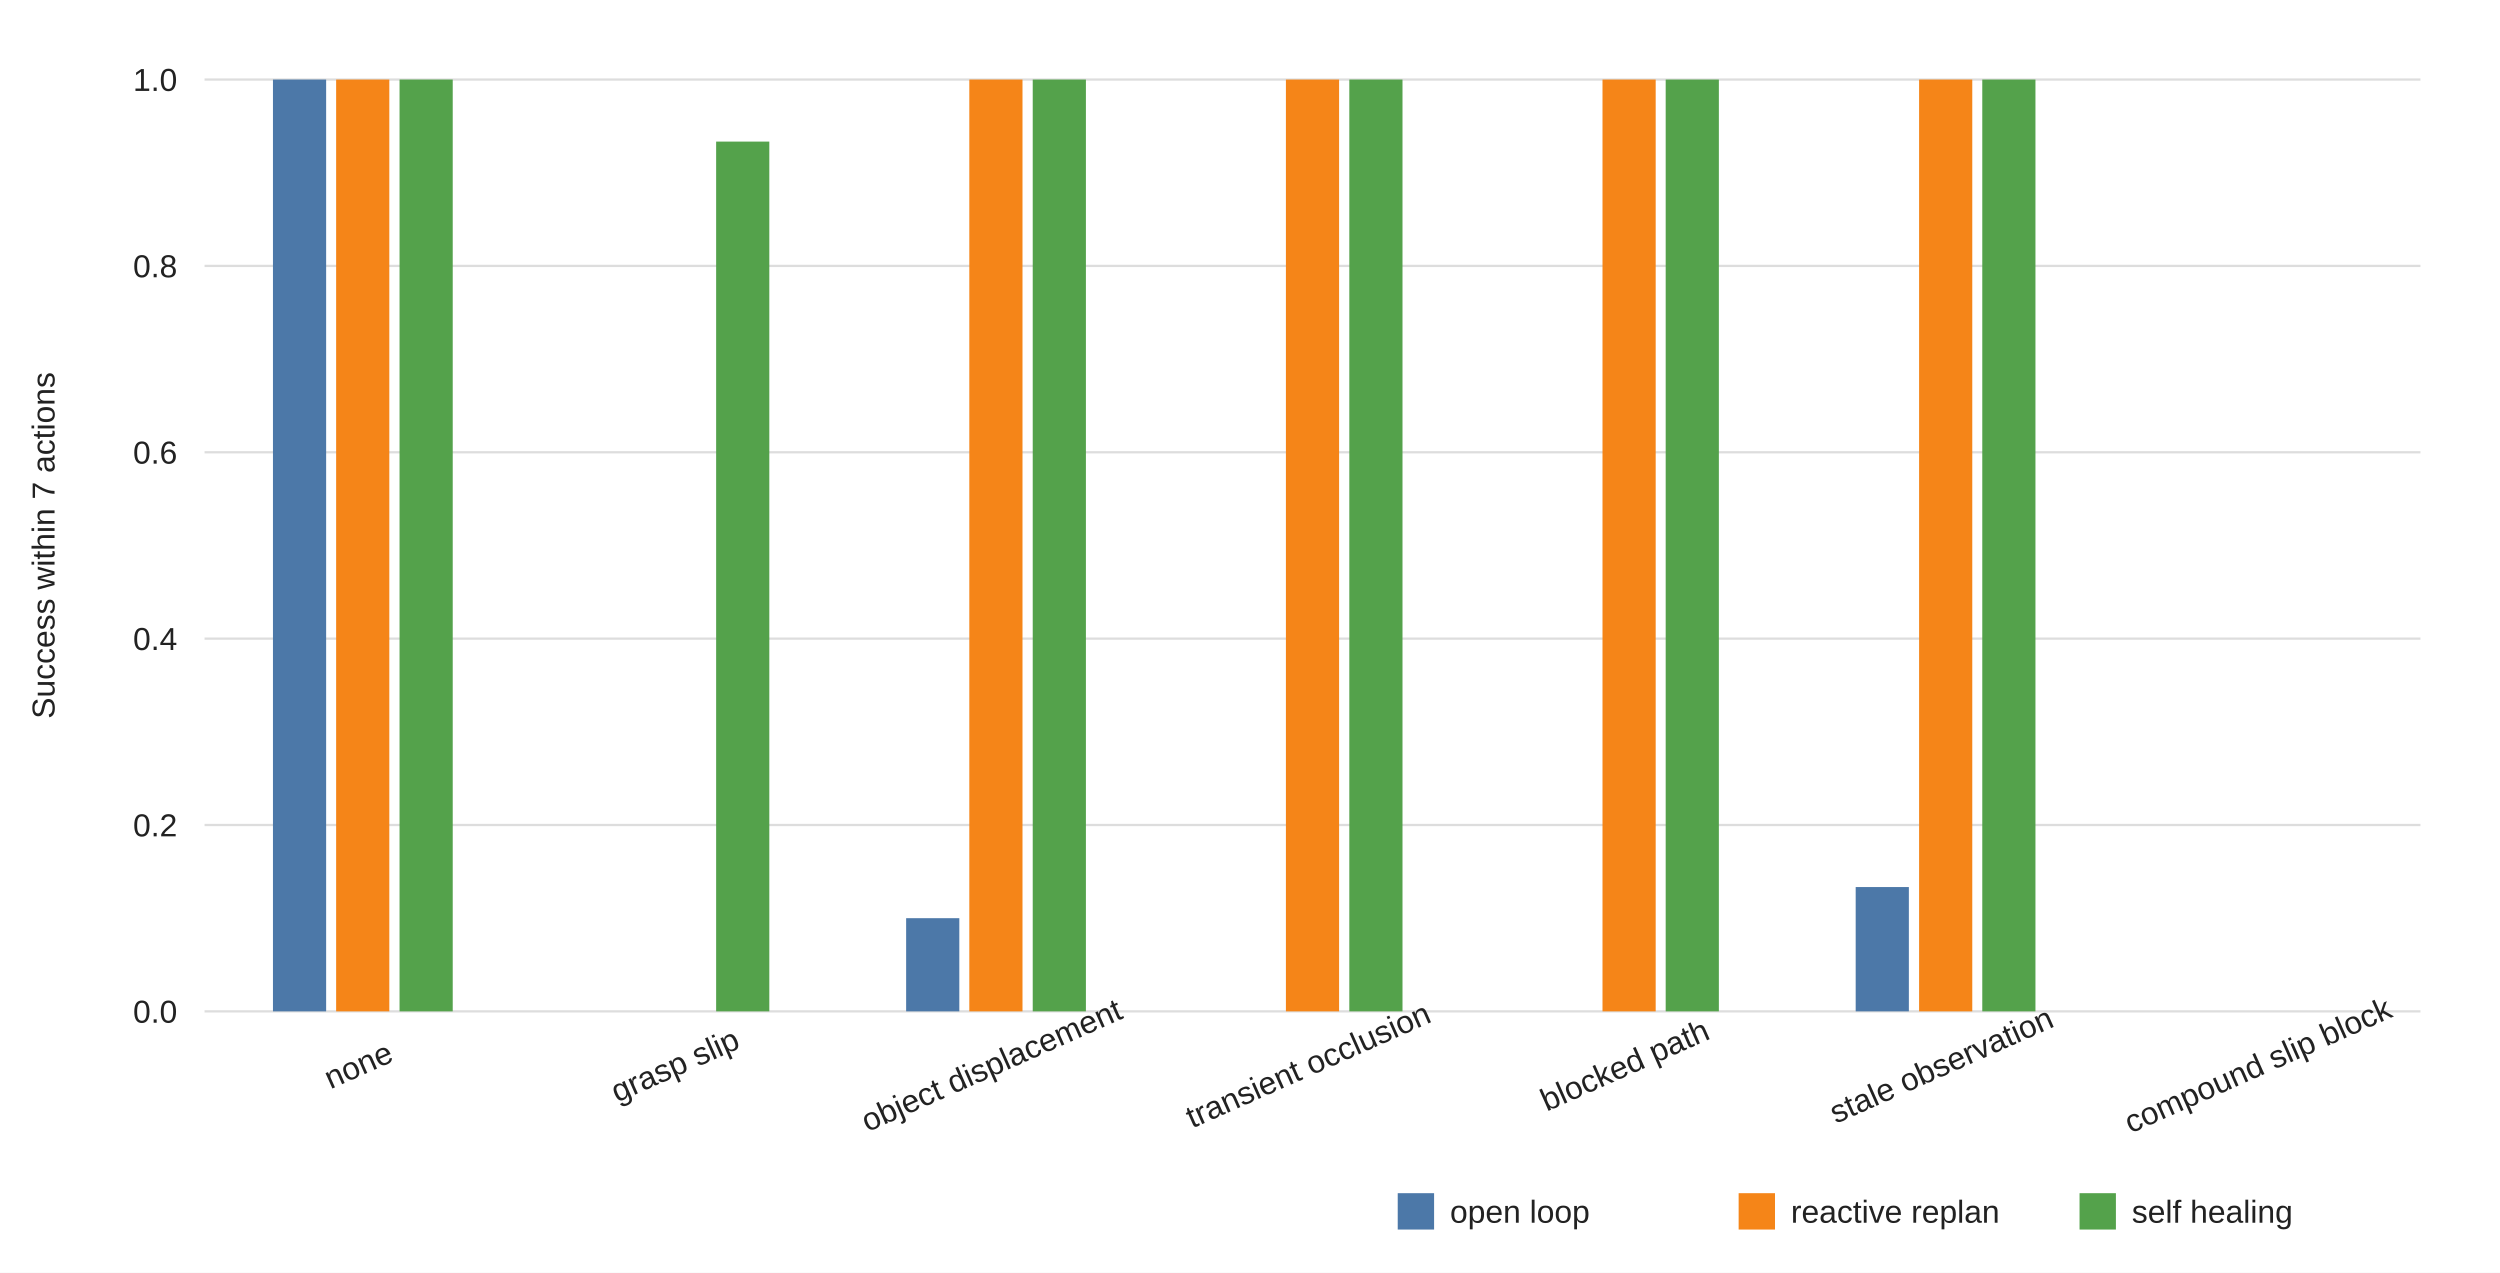
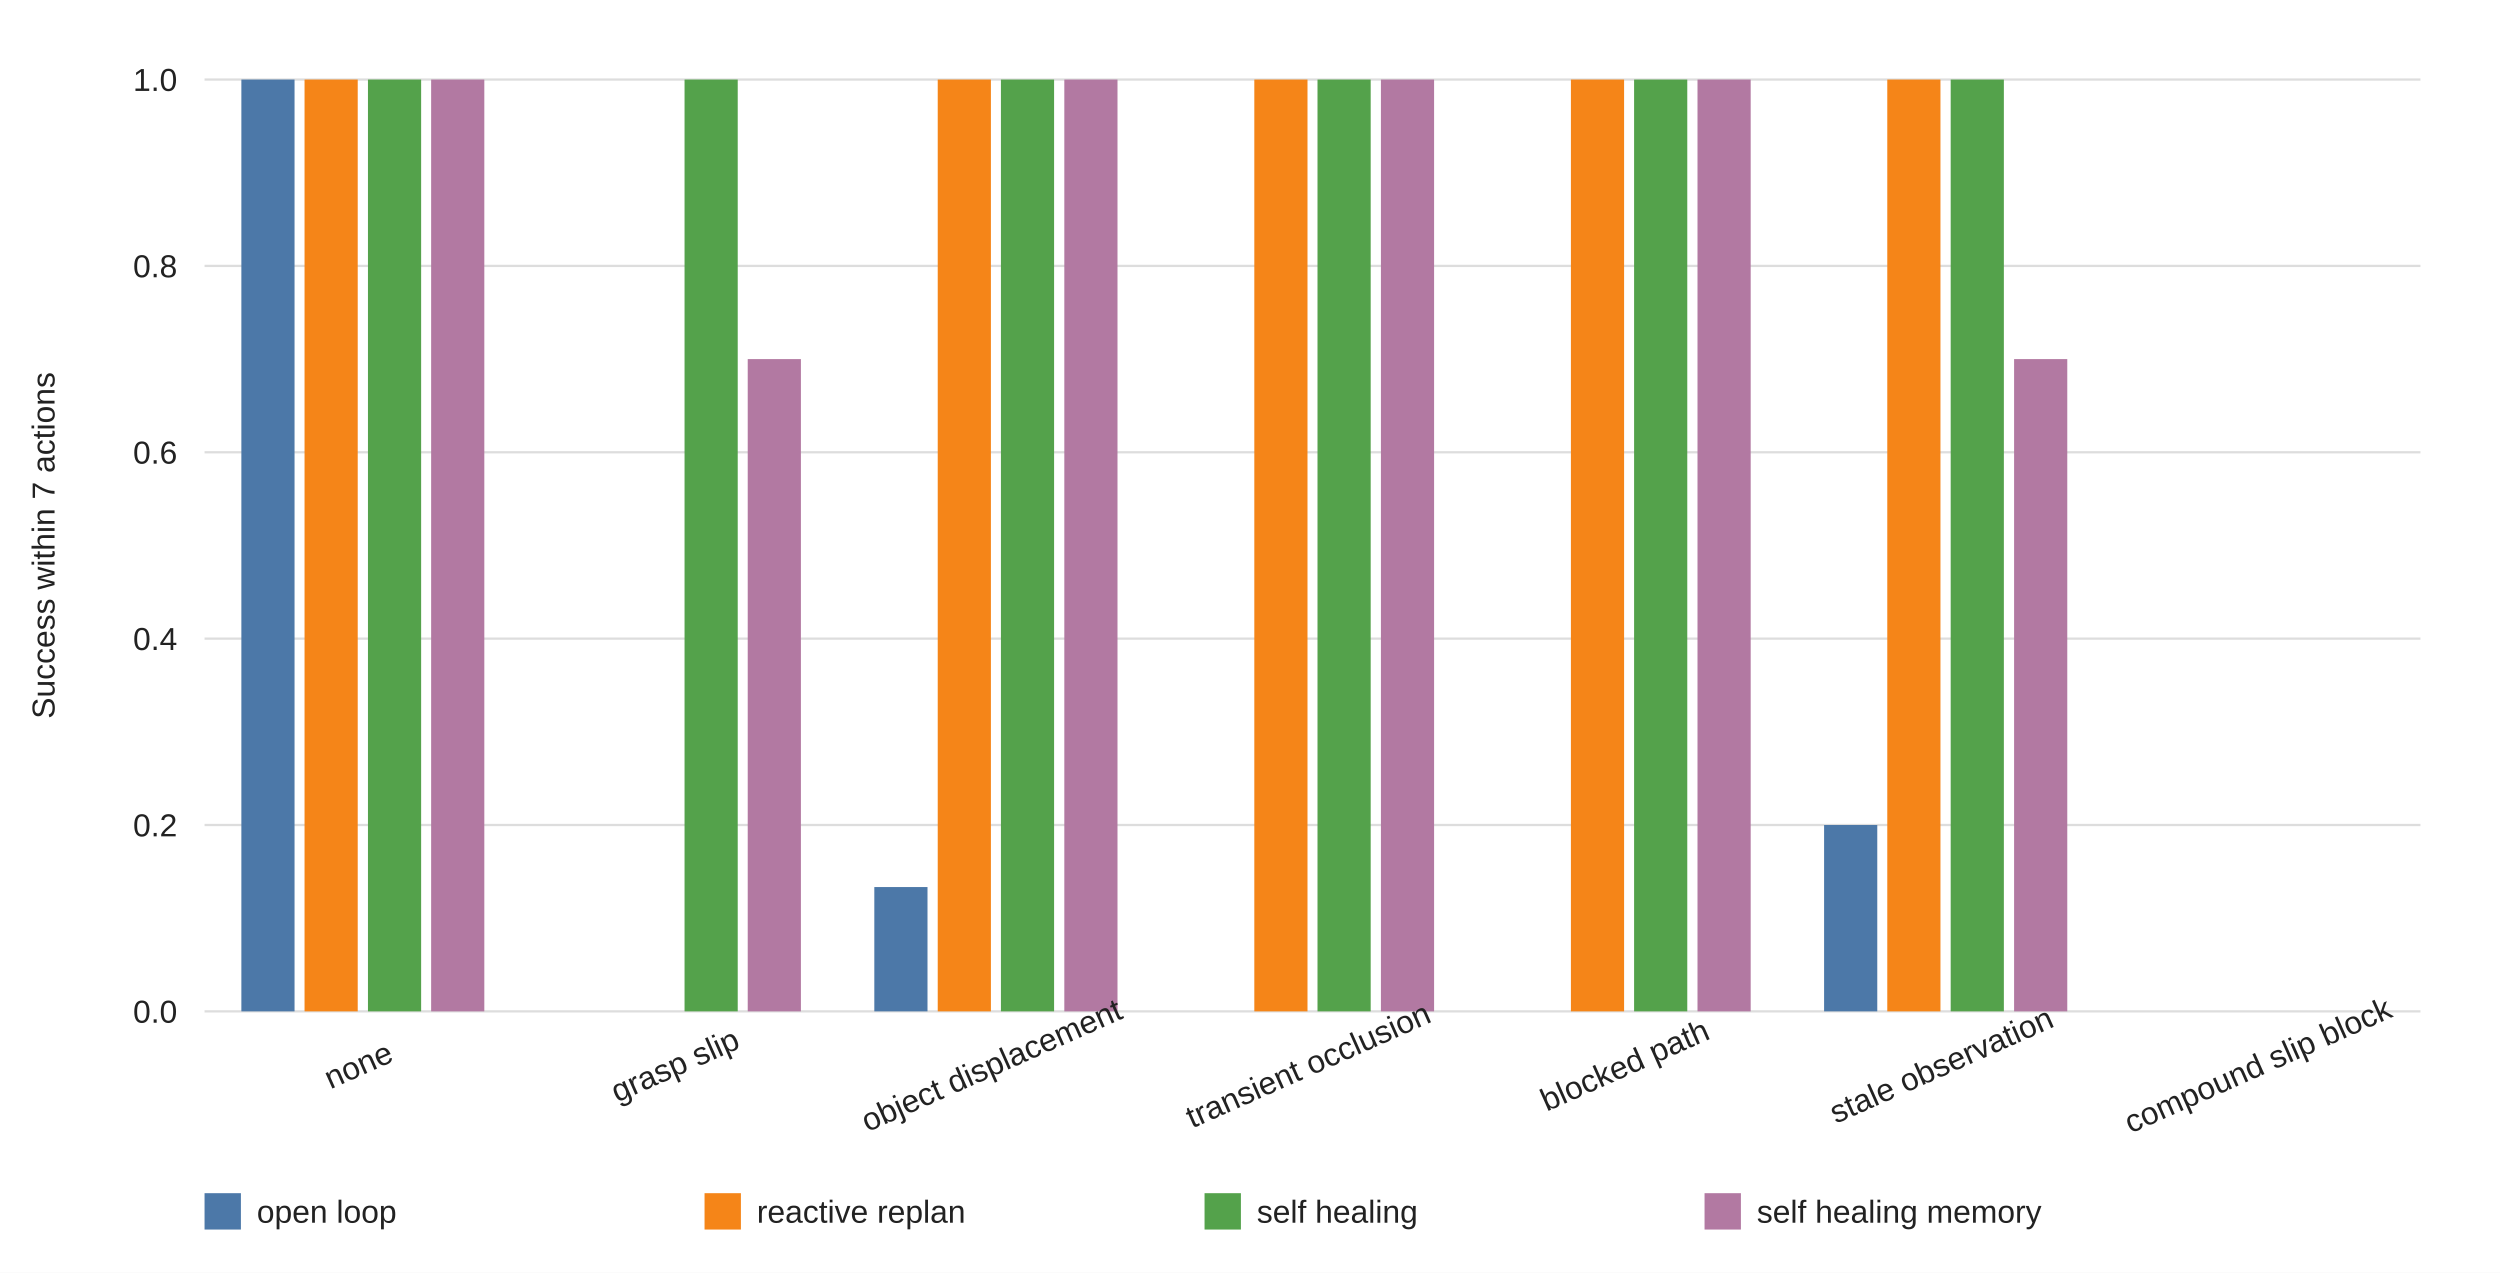
<svg xmlns="http://www.w3.org/2000/svg" viewBox="0 0 1100 560" role="img" aria-label="Success within 7 actions by perturbation">
  <rect width="100%" height="100%" fill="white" />
  <g font-family="Arial, sans-serif" font-size="14" fill="#222">
    <line x1="90" y1="445.0" x2="1065" y2="445.0" stroke="#ddd" />
    <text x="78" y="450.0" text-anchor="end">0.0</text>
    <line x1="90" y1="363.0" x2="1065" y2="363.0" stroke="#ddd" />
    <text x="78" y="368.0" text-anchor="end">0.2</text>
    <line x1="90" y1="281.0" x2="1065" y2="281.0" stroke="#ddd" />
    <text x="78" y="286.0" text-anchor="end">0.4</text>
    <line x1="90" y1="199.0" x2="1065" y2="199.0" stroke="#ddd" />
    <text x="78" y="204.0" text-anchor="end">0.6</text>
    <line x1="90" y1="117.0" x2="1065" y2="117.0" stroke="#ddd" />
    <text x="78" y="122.0" text-anchor="end">0.8</text>
    <line x1="90" y1="35.0" x2="1065" y2="35.0" stroke="#ddd" />
    <text x="78" y="40.0" text-anchor="end">1.0</text>
-     <rect x="120.1" y="35.0" width="23.4" height="410.0" fill="#4c78a8" />
-     <rect x="147.9" y="35.0" width="23.4" height="410.0" fill="#f58518" />
-     <rect x="175.8" y="35.0" width="23.4" height="410.0" fill="#54a24b" />
+     <rect x="106.2" y="35.0" width="23.4" height="410.0" fill="#4c78a8" />
+     <rect x="134.0" y="35.0" width="23.4" height="410.0" fill="#f58518" />
+     <rect x="161.9" y="35.0" width="23.4" height="410.0" fill="#54a24b" />
+     <rect x="189.7" y="35.0" width="23.4" height="410.0" fill="#b279a2" />
    <text x="159.6" y="473" text-anchor="middle" transform="rotate(-24 159.6 473)">none</text>
-     <rect x="259.4" y="445.0" width="23.4" height="0.0" fill="#4c78a8" />
-     <rect x="287.2" y="445.0" width="23.4" height="0.0" fill="#f58518" />
-     <rect x="315.1" y="62.3" width="23.4" height="382.7" fill="#54a24b" />
+     <rect x="245.4" y="445.0" width="23.4" height="0.0" fill="#4c78a8" />
+     <rect x="273.3" y="445.0" width="23.4" height="0.0" fill="#f58518" />
+     <rect x="301.2" y="35.0" width="23.4" height="410.0" fill="#54a24b" />
+     <rect x="329.0" y="158.0" width="23.4" height="287.0" fill="#b279a2" />
    <text x="298.9" y="473" text-anchor="middle" transform="rotate(-24 298.9 473)">grasp slip</text>
-     <rect x="398.7" y="404.0" width="23.4" height="41.0" fill="#4c78a8" />
-     <rect x="426.5" y="35.0" width="23.4" height="410.0" fill="#f58518" />
-     <rect x="454.4" y="35.0" width="23.4" height="410.0" fill="#54a24b" />
+     <rect x="384.7" y="390.3" width="23.4" height="54.7" fill="#4c78a8" />
+     <rect x="412.6" y="35.0" width="23.4" height="410.0" fill="#f58518" />
+     <rect x="440.4" y="35.0" width="23.4" height="410.0" fill="#54a24b" />
+     <rect x="468.3" y="35.0" width="23.4" height="410.0" fill="#b279a2" />
    <text x="438.2" y="473" text-anchor="middle" transform="rotate(-24 438.2 473)">object displacement</text>
-     <rect x="537.9" y="445.0" width="23.4" height="0.0" fill="#4c78a8" />
-     <rect x="565.8" y="35.0" width="23.4" height="410.0" fill="#f58518" />
-     <rect x="593.7" y="35.0" width="23.4" height="410.0" fill="#54a24b" />
+     <rect x="524.0" y="445.0" width="23.4" height="0.0" fill="#4c78a8" />
+     <rect x="551.9" y="35.0" width="23.4" height="410.0" fill="#f58518" />
+     <rect x="579.7" y="35.0" width="23.4" height="410.0" fill="#54a24b" />
+     <rect x="607.6" y="35.0" width="23.4" height="410.0" fill="#b279a2" />
    <text x="577.5" y="473" text-anchor="middle" transform="rotate(-24 577.5 473)">transient occlusion</text>
-     <rect x="677.2" y="445.0" width="23.4" height="0.0" fill="#4c78a8" />
-     <rect x="705.1" y="35.0" width="23.4" height="410.0" fill="#f58518" />
-     <rect x="732.9" y="35.0" width="23.4" height="410.0" fill="#54a24b" />
+     <rect x="663.3" y="445.0" width="23.4" height="0.0" fill="#4c78a8" />
+     <rect x="691.2" y="35.0" width="23.4" height="410.0" fill="#f58518" />
+     <rect x="719.0" y="35.0" width="23.4" height="410.0" fill="#54a24b" />
+     <rect x="746.9" y="35.0" width="23.4" height="410.0" fill="#b279a2" />
    <text x="716.8" y="473" text-anchor="middle" transform="rotate(-24 716.8 473)">blocked path</text>
-     <rect x="816.5" y="390.3" width="23.4" height="54.7" fill="#4c78a8" />
-     <rect x="844.4" y="35.0" width="23.4" height="410.0" fill="#f58518" />
-     <rect x="872.2" y="35.0" width="23.4" height="410.0" fill="#54a24b" />
+     <rect x="802.6" y="363.0" width="23.4" height="82.0" fill="#4c78a8" />
+     <rect x="830.4" y="35.0" width="23.4" height="410.0" fill="#f58518" />
+     <rect x="858.3" y="35.0" width="23.4" height="410.0" fill="#54a24b" />
+     <rect x="886.2" y="158.0" width="23.4" height="287.0" fill="#b279a2" />
    <text x="856.1" y="473" text-anchor="middle" transform="rotate(-24 856.1 473)">stale observation</text>
-     <rect x="955.8" y="445.0" width="23.4" height="0.0" fill="#4c78a8" />
-     <rect x="983.7" y="445.0" width="23.4" height="0.0" fill="#f58518" />
-     <rect x="1011.5" y="445.0" width="23.4" height="0.0" fill="#54a24b" />
+     <rect x="941.9" y="445.0" width="23.4" height="0.0" fill="#4c78a8" />
+     <rect x="969.7" y="445.0" width="23.4" height="0.0" fill="#f58518" />
+     <rect x="997.6" y="445.0" width="23.4" height="0.0" fill="#54a24b" />
+     <rect x="1025.4" y="445.0" width="23.4" height="0.0" fill="#b279a2" />
    <text x="995.4" y="473" text-anchor="middle" transform="rotate(-24 995.4 473)">compound slip block</text>
    <text x="24" y="240.0" text-anchor="middle" transform="rotate(-90 24 240.0)">Success within 7 actions</text>
-     <rect x="615" y="525" width="16" height="16" fill="#4c78a8" />
-     <text x="638" y="538">open loop</text>
-     <rect x="765" y="525" width="16" height="16" fill="#f58518" />
-     <text x="788" y="538">reactive replan</text>
-     <rect x="915" y="525" width="16" height="16" fill="#54a24b" />
-     <text x="938" y="538">self healing</text>
+     <rect x="90" y="525" width="16" height="16" fill="#4c78a8" />
+     <text x="113" y="538">open loop</text>
+     <rect x="310" y="525" width="16" height="16" fill="#f58518" />
+     <text x="333" y="538">reactive replan</text>
+     <rect x="530" y="525" width="16" height="16" fill="#54a24b" />
+     <text x="553" y="538">self healing</text>
+     <rect x="750" y="525" width="16" height="16" fill="#b279a2" />
+     <text x="773" y="538">self healing memory</text>
  </g>
</svg>
